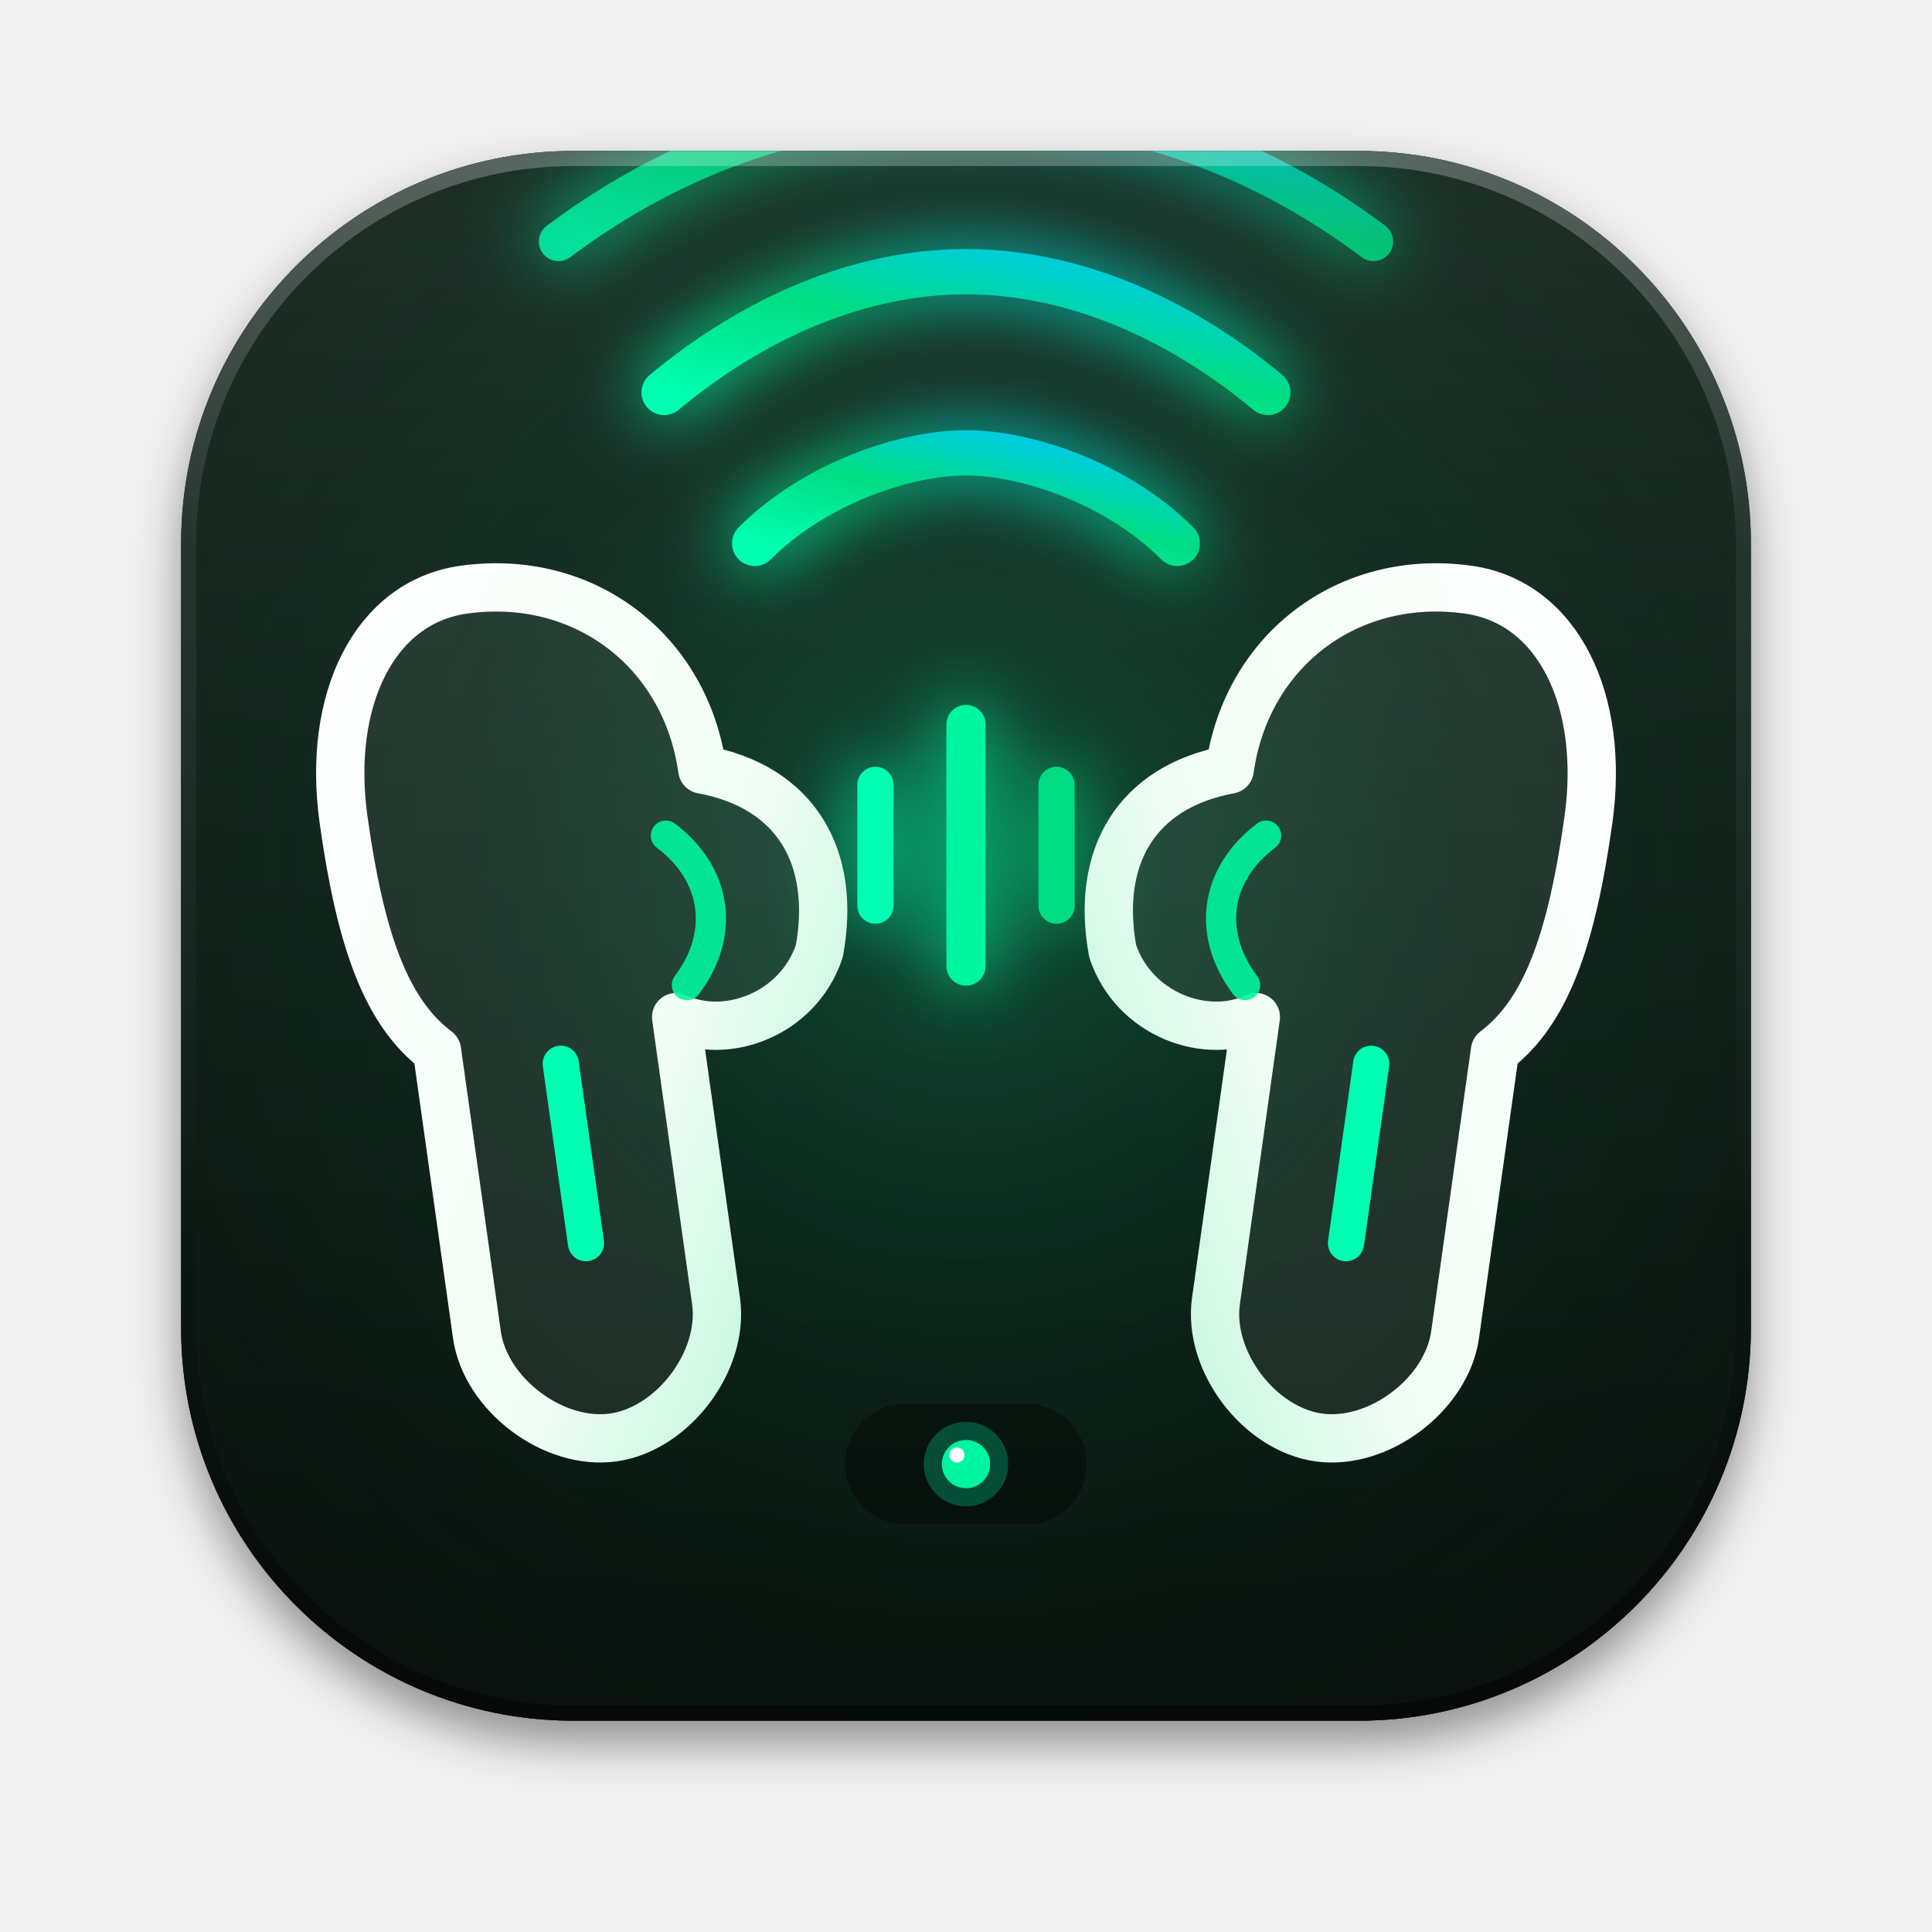
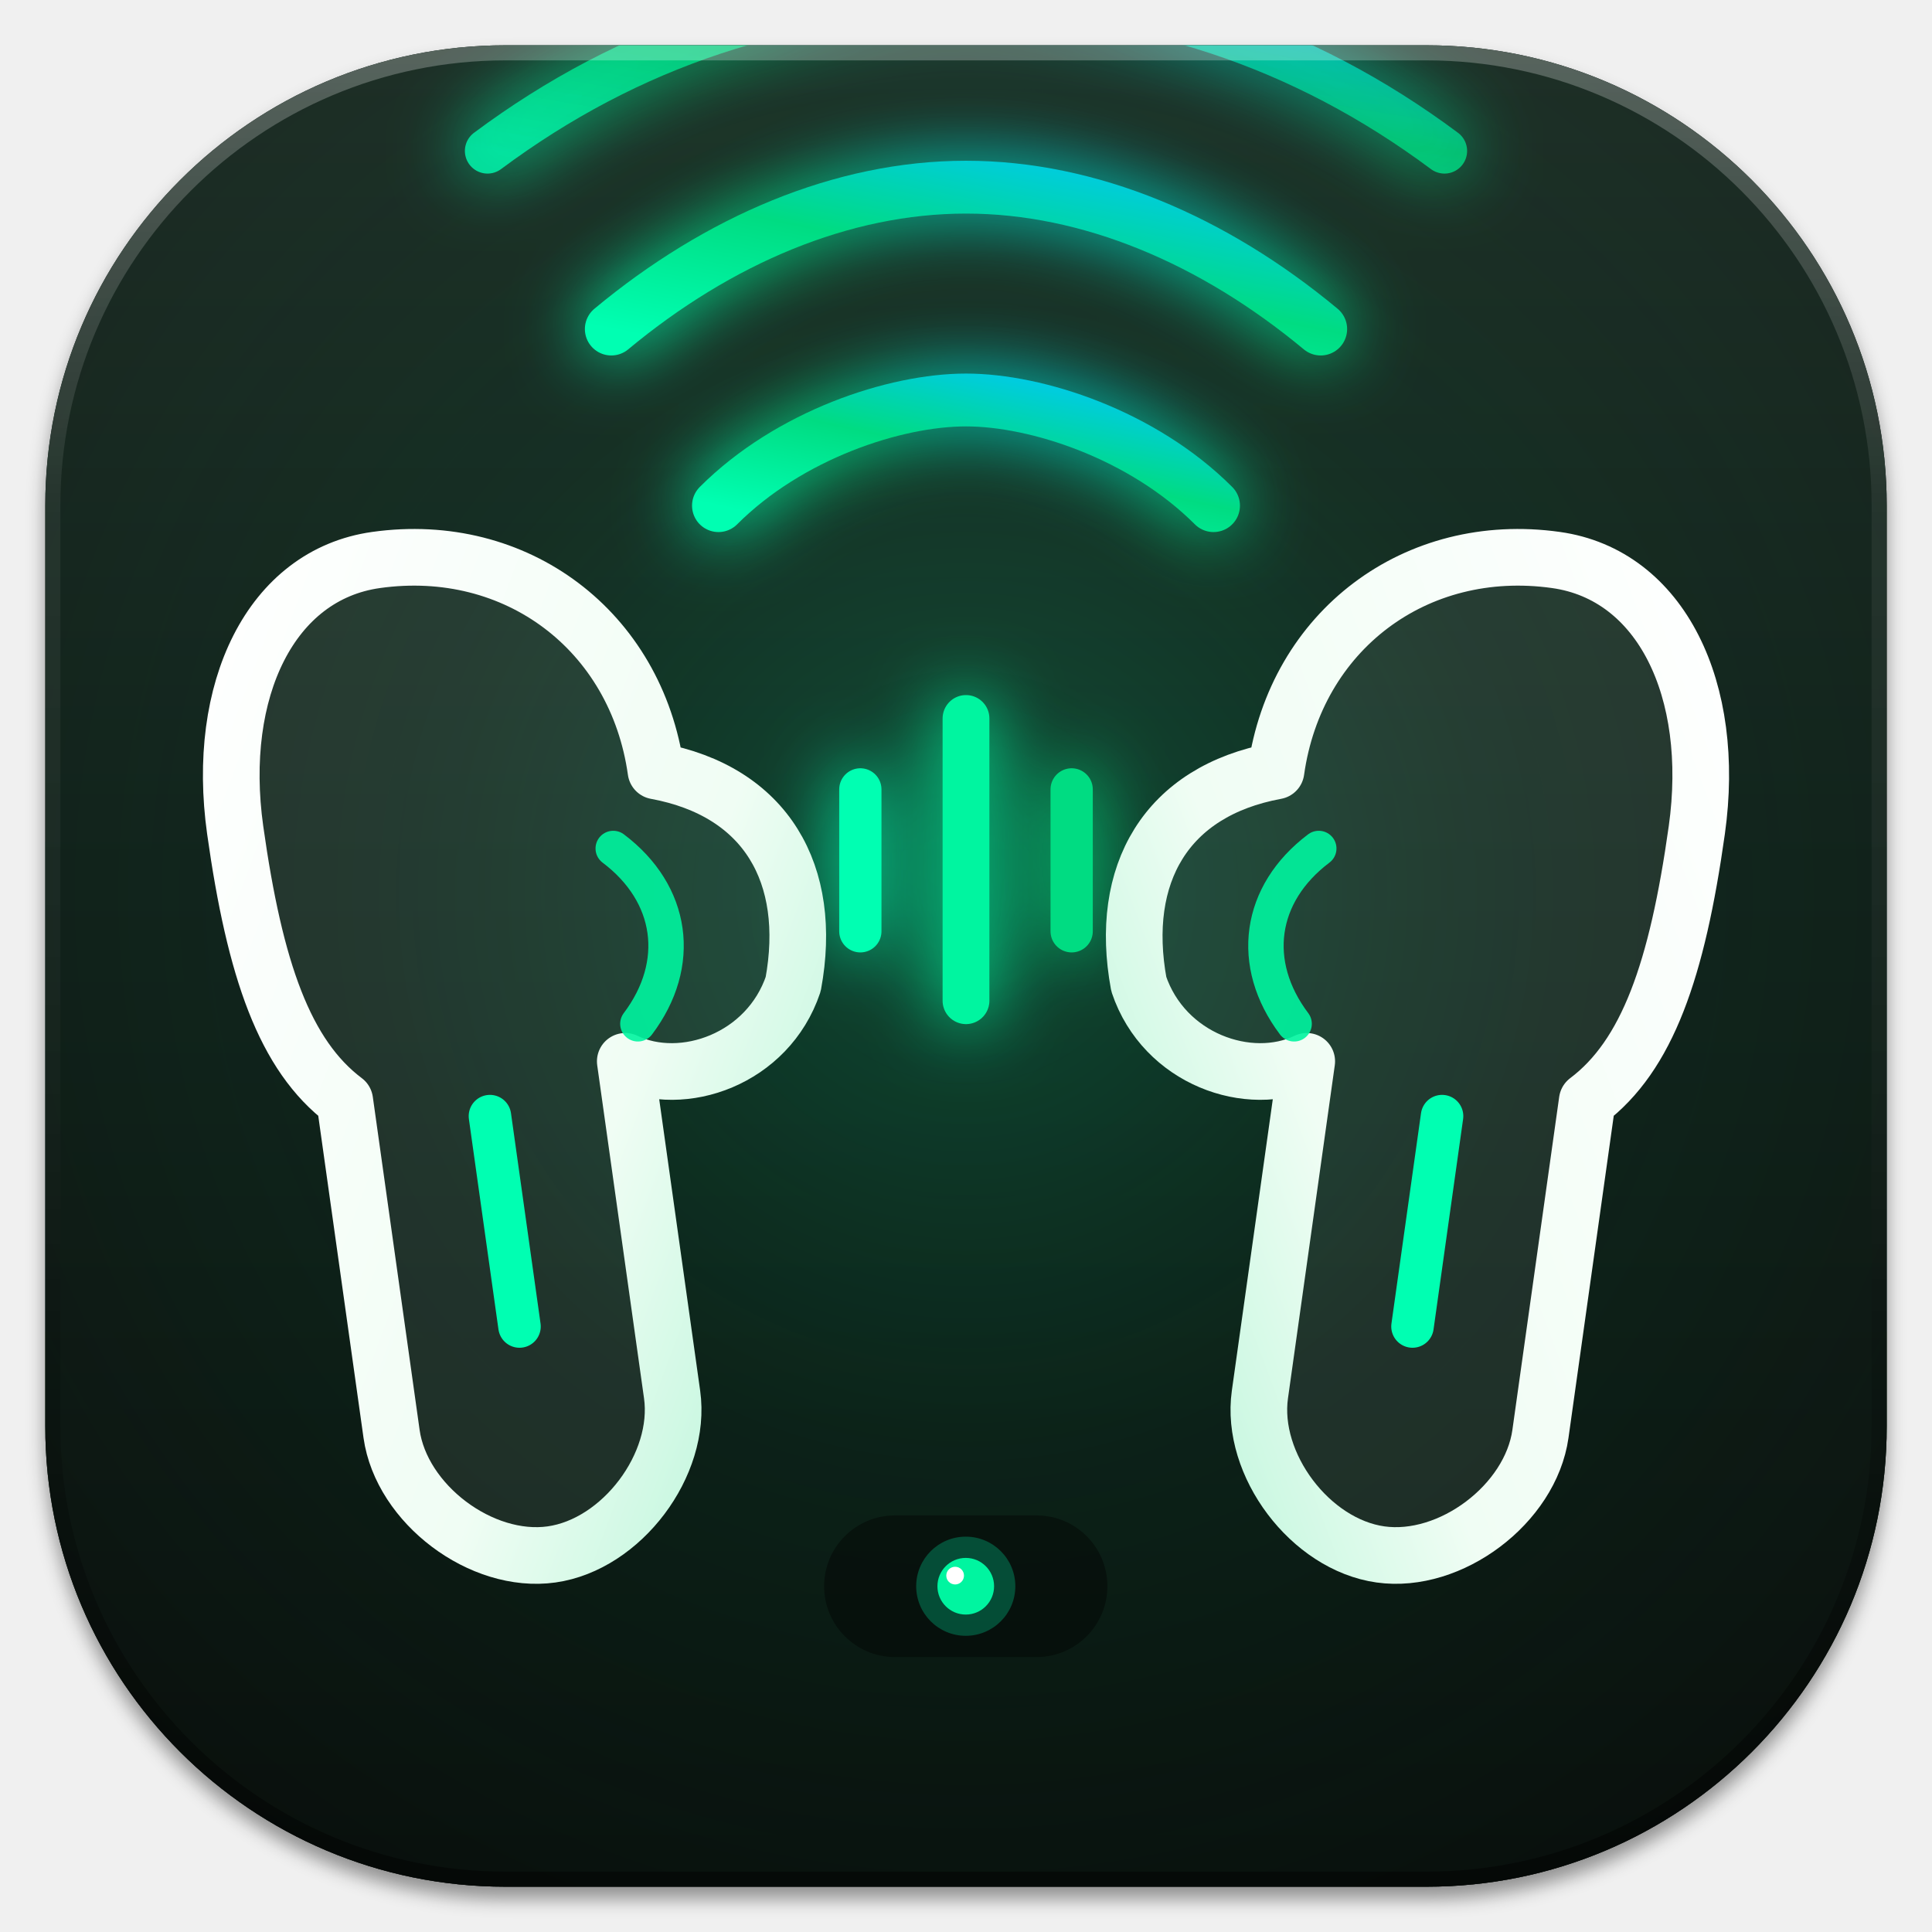
<svg xmlns="http://www.w3.org/2000/svg" viewBox="0 0 128 128" width="128" height="128">
  <defs>
-     <filter id="shadow" x="-12%" y="-6%" width="124%" height="128%">
-       <feDropShadow dx="0" dy="4" stdDeviation="5" flood-color="#010604" flood-opacity="0.65" />
-       <feDropShadow dx="0" dy="1.5" stdDeviation="1.5" flood-color="#000000" flood-opacity="0.4" />
+     <filter id="shadow" x="-5%" y="-5%" width="110%" height="110%">
+       <feDropShadow dx="0" dy="1.5" stdDeviation="1.2" flood-color="#010604" flood-opacity="0.65" />
+       <feDropShadow dx="0" dy="0.8" stdDeviation="0.6" flood-color="#000000" flood-opacity="0.4" />
    </filter>
    <filter id="glow" x="-30%" y="-30%" width="160%" height="160%">
      <feGaussianBlur stdDeviation="2.4" result="blur" />
      <feMerge>
        <feMergeNode in="blur" />
        <feMergeNode in="SourceGraphic" />
      </feMerge>
    </filter>
    <linearGradient id="plate-bg" x1="0%" y1="0%" x2="0%" y2="100%">
      <stop offset="0%" stop-color="#1e2c25" />
      <stop offset="45%" stop-color="#121d18" />
      <stop offset="100%" stop-color="#090f0c" />
    </linearGradient>
    <radialGradient id="plate-glow" cx="50%" cy="46%" r="65%">
      <stop offset="0%" stop-color="#00f5a0" stop-opacity="0.22" />
      <stop offset="50%" stop-color="#00a862" stop-opacity="0.08" />
      <stop offset="100%" stop-color="#00a862" stop-opacity="0" />
    </radialGradient>
    <linearGradient id="plate-rim" x1="0%" y1="0%" x2="0%" y2="100%">
      <stop offset="0%" stop-color="#ffffff" stop-opacity="0.25" />
      <stop offset="25%" stop-color="#ffffff" stop-opacity="0.06" />
      <stop offset="70%" stop-color="#000000" stop-opacity="0.1" />
      <stop offset="100%" stop-color="#000000" stop-opacity="0.45" />
    </linearGradient>
    <linearGradient id="stroke-grad" x1="0%" y1="0%" x2="100%" y2="100%">
      <stop offset="0%" stop-color="#ffffff" />
      <stop offset="60%" stop-color="#f0fdf4" />
      <stop offset="100%" stop-color="#a7f3d0" />
    </linearGradient>
    <linearGradient id="wave-grad" x1="0%" y1="100%" x2="100%" y2="0%">
      <stop offset="0%" stop-color="#00ffb2" />
      <stop offset="50%" stop-color="#00dc82" />
      <stop offset="100%" stop-color="#00c8f8" />
    </linearGradient>
    <clipPath id="plate-clip">
-       <rect x="12" y="10" width="104" height="104" rx="26" />
+       <rect x="3" y="3" width="122" height="122" rx="30.5" />
    </clipPath>
  </defs>
-   <rect x="12" y="10" width="104" height="104" rx="26" fill="url(#plate-bg)" filter="url(#shadow)" />
+   <rect x="3" y="3" width="122" height="122" rx="30.5" fill="url(#plate-bg)" filter="url(#shadow)" />
  <g clip-path="url(#plate-clip)">
-     <rect x="12" y="10" width="104" height="104" rx="26" fill="url(#plate-bg)" />
-     <rect x="12" y="10" width="104" height="104" rx="26" fill="url(#plate-glow)" />
+     <rect x="3" y="3" width="122" height="122" rx="30.5" fill="url(#plate-bg)" />
+     <rect x="3" y="3" width="122" height="122" rx="30.5" fill="url(#plate-glow)" />
    <g filter="url(#glow)">
-       <path d="M 50 36 C 54 32, 60 30, 64 30 C 68 30, 74 32, 78 36" fill="none" stroke="url(#wave-grad)" stroke-width="3" stroke-linecap="round" />
-       <path d="M 44 26 C 50 21, 57 18, 64 18 C 71 18, 78 21, 84 26" fill="none" stroke="url(#wave-grad)" stroke-width="3" stroke-linecap="round" />
-       <path d="M 37 16 C 45 10, 54 7, 64 7 C 74 7, 83 10, 91 16" fill="none" stroke="url(#wave-grad)" stroke-width="2.6" stroke-linecap="round" opacity="0.8" />
-       <line x1="58" y1="52" x2="58" y2="60" stroke="#00ffb2" stroke-width="2.4" stroke-linecap="round" />
-       <line x1="64" y1="48" x2="64" y2="64" stroke="#00f5a0" stroke-width="2.6" stroke-linecap="round" />
-       <line x1="70" y1="52" x2="70" y2="60" stroke="#00dc82" stroke-width="2.4" stroke-linecap="round" />
+       <path d="M 47.6 33.5 C 52.3 28.8, 59.3 26.5, 64 26.5 C 68.7 26.5, 75.7 28.8, 80.4 33.5" fill="none" stroke="url(#wave-grad)" stroke-width="3.5" stroke-linecap="round" />
+       <path d="M 40.5 21.8 C 47.6 15.9, 55.8 12.4, 64 12.4 C 72.2 12.4, 80.4 15.9, 87.5 21.8" fill="none" stroke="url(#wave-grad)" stroke-width="3.5" stroke-linecap="round" />
+       <path d="M 32.3 10 C 41.7 3, 52.3 -0.5, 64 -0.5 C 75.7 -0.5, 86.3 3, 95.7 10" fill="none" stroke="url(#wave-grad)" stroke-width="3" stroke-linecap="round" opacity="0.8" />
+       <line x1="57" y1="52.3" x2="57" y2="61.7" stroke="#00ffb2" stroke-width="2.8" stroke-linecap="round" />
+       <line x1="64" y1="47.6" x2="64" y2="66.3" stroke="#00f5a0" stroke-width="3.1" stroke-linecap="round" />
+       <line x1="71" y1="52.3" x2="71" y2="61.7" stroke="#00dc82" stroke-width="2.8" stroke-linecap="round" />
    </g>
-     <g transform="translate(40, 62) rotate(-8)">
+     <g transform="translate(35.8, 64) rotate(-8) scale(1.173)">
      <path d="M -6 -24                 C 2 -24, 8 -18, 8 -10                C 14 -8, 16 -3, 14 3                C 12 7, 7 8, 4 6                L 4 25                C 4 29, 0 33, -4 33                C -8 33, -12 29, -12 25                L -12 6                C -15 3, -16 -2, -16 -10                C -16 -18, -12 -24, -6 -24 Z" fill="#ffffff" fill-opacity="0.08" />
      <path d="M -6 -24                 C 2 -24, 8 -18, 8 -10                C 14 -8, 16 -3, 14 3                C 12 7, 7 8, 4 6                L 4 25                C 4 29, 0 33, -4 33                C -8 33, -12 29, -12 25                L -12 6                C -15 3, -16 -2, -16 -10                C -16 -18, -12 -24, -6 -24 Z" fill="none" stroke="url(#stroke-grad)" stroke-width="3.2" stroke-linecap="round" stroke-linejoin="round" />
      <path d="M 5 -6 C 8 -3, 8 1, 5 4" fill="none" stroke="#00f5a0" stroke-width="2" stroke-linecap="round" opacity="0.9" />
      <line x1="-4" y1="8" x2="-4" y2="20" stroke="#00ffb2" stroke-width="2.4" stroke-linecap="round" />
    </g>
-     <g transform="translate(88, 62) rotate(8) scale(-1, 1)">
+     <g transform="translate(92.2, 64) rotate(8) scale(-1.173, 1.173)">
      <path d="M -6 -24                 C 2 -24, 8 -18, 8 -10                C 14 -8, 16 -3, 14 3                C 12 7, 7 8, 4 6                L 4 25                C 4 29, 0 33, -4 33                C -8 33, -12 29, -12 25                L -12 6                C -15 3, -16 -2, -16 -10                C -16 -18, -12 -24, -6 -24 Z" fill="#ffffff" fill-opacity="0.08" />
      <path d="M -6 -24                 C 2 -24, 8 -18, 8 -10                C 14 -8, 16 -3, 14 3                C 12 7, 7 8, 4 6                L 4 25                C 4 29, 0 33, -4 33                C -8 33, -12 29, -12 25                L -12 6                C -15 3, -16 -2, -16 -10                C -16 -18, -12 -24, -6 -24 Z" fill="none" stroke="url(#stroke-grad)" stroke-width="3.2" stroke-linecap="round" stroke-linejoin="round" />
      <path d="M 5 -6 C 8 -3, 8 1, 5 4" fill="none" stroke="#00f5a0" stroke-width="2" stroke-linecap="round" opacity="0.9" />
      <line x1="-4" y1="8" x2="-4" y2="20" stroke="#00ffb2" stroke-width="2.4" stroke-linecap="round" />
    </g>
-     <g transform="translate(56, 93)">
+     <g transform="translate(54.6, 100.4) scale(1.173)">
      <rect x="0" y="0" width="16" height="8" rx="4" fill="#000000" opacity="0.4" />
      <circle cx="8" cy="4" r="2.8" fill="#00ffb2" opacity="0.25" />
      <circle cx="8" cy="4" r="1.6" fill="#00f5a0" />
      <circle cx="7.4" cy="3.4" r="0.5" fill="#ffffff" />
    </g>
  </g>
-   <rect x="12.5" y="10.5" width="103" height="103" rx="25.5" fill="none" stroke="url(#plate-rim)" stroke-width="1" />
+   <rect x="3.5" y="3.5" width="121" height="121" rx="30" fill="none" stroke="url(#plate-rim)" stroke-width="1" />
</svg>
